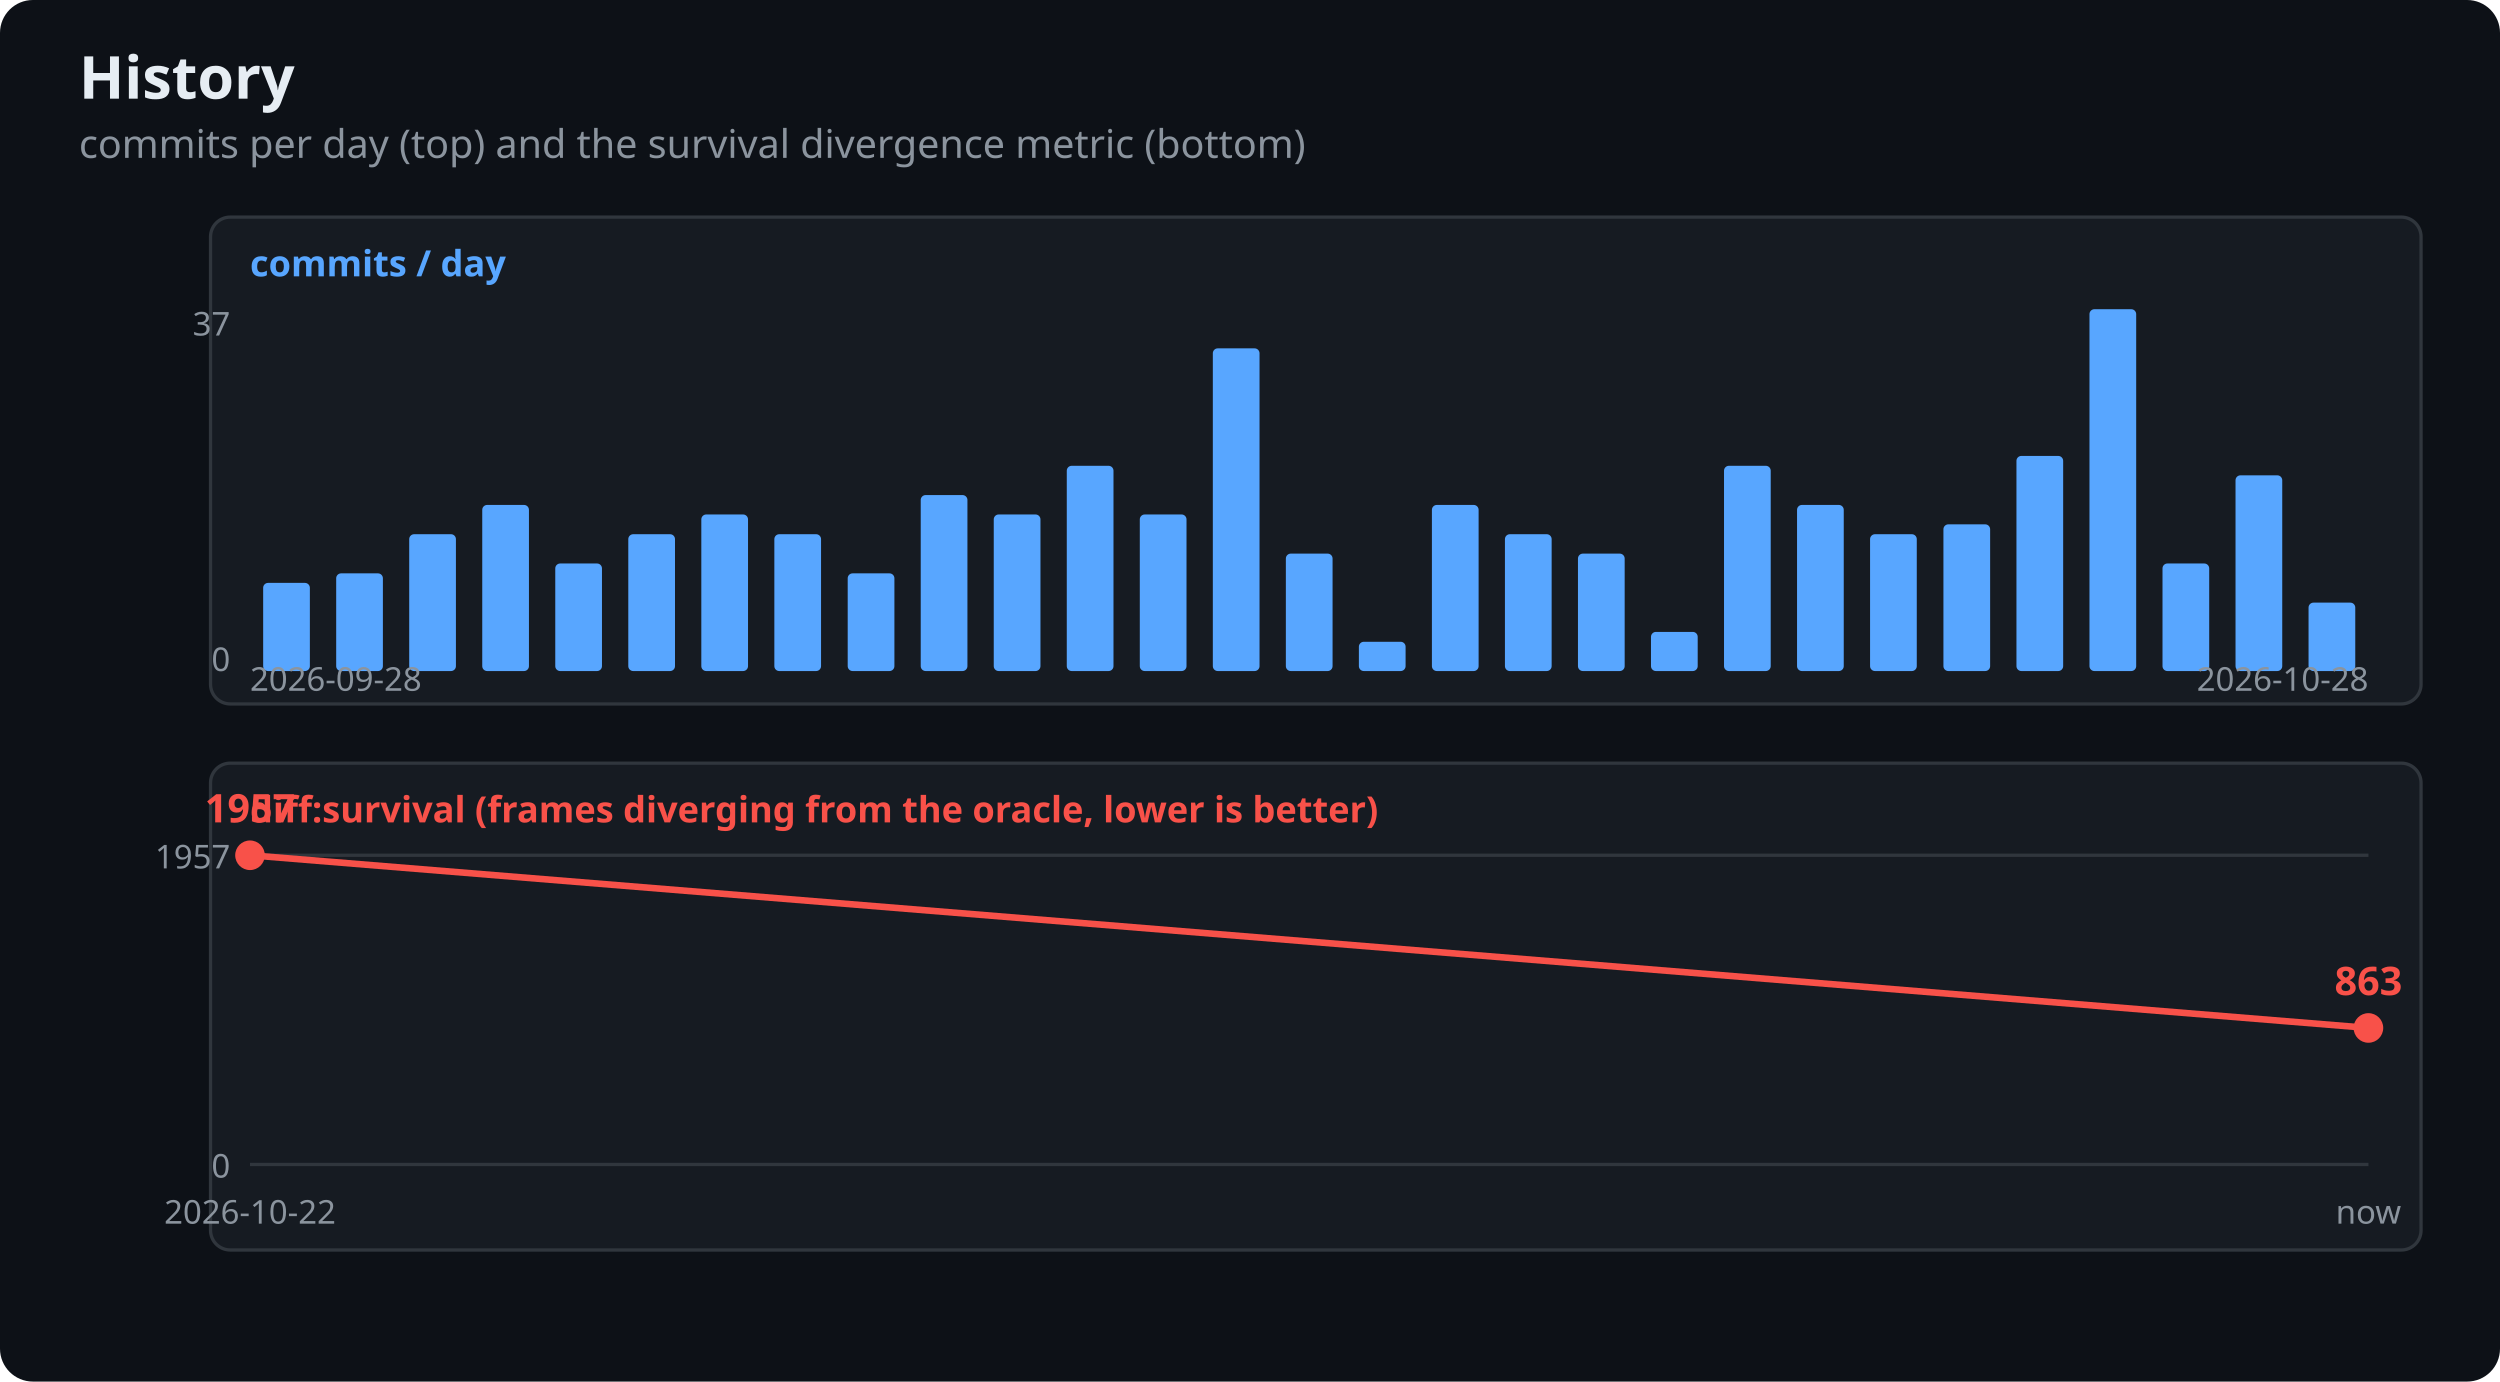
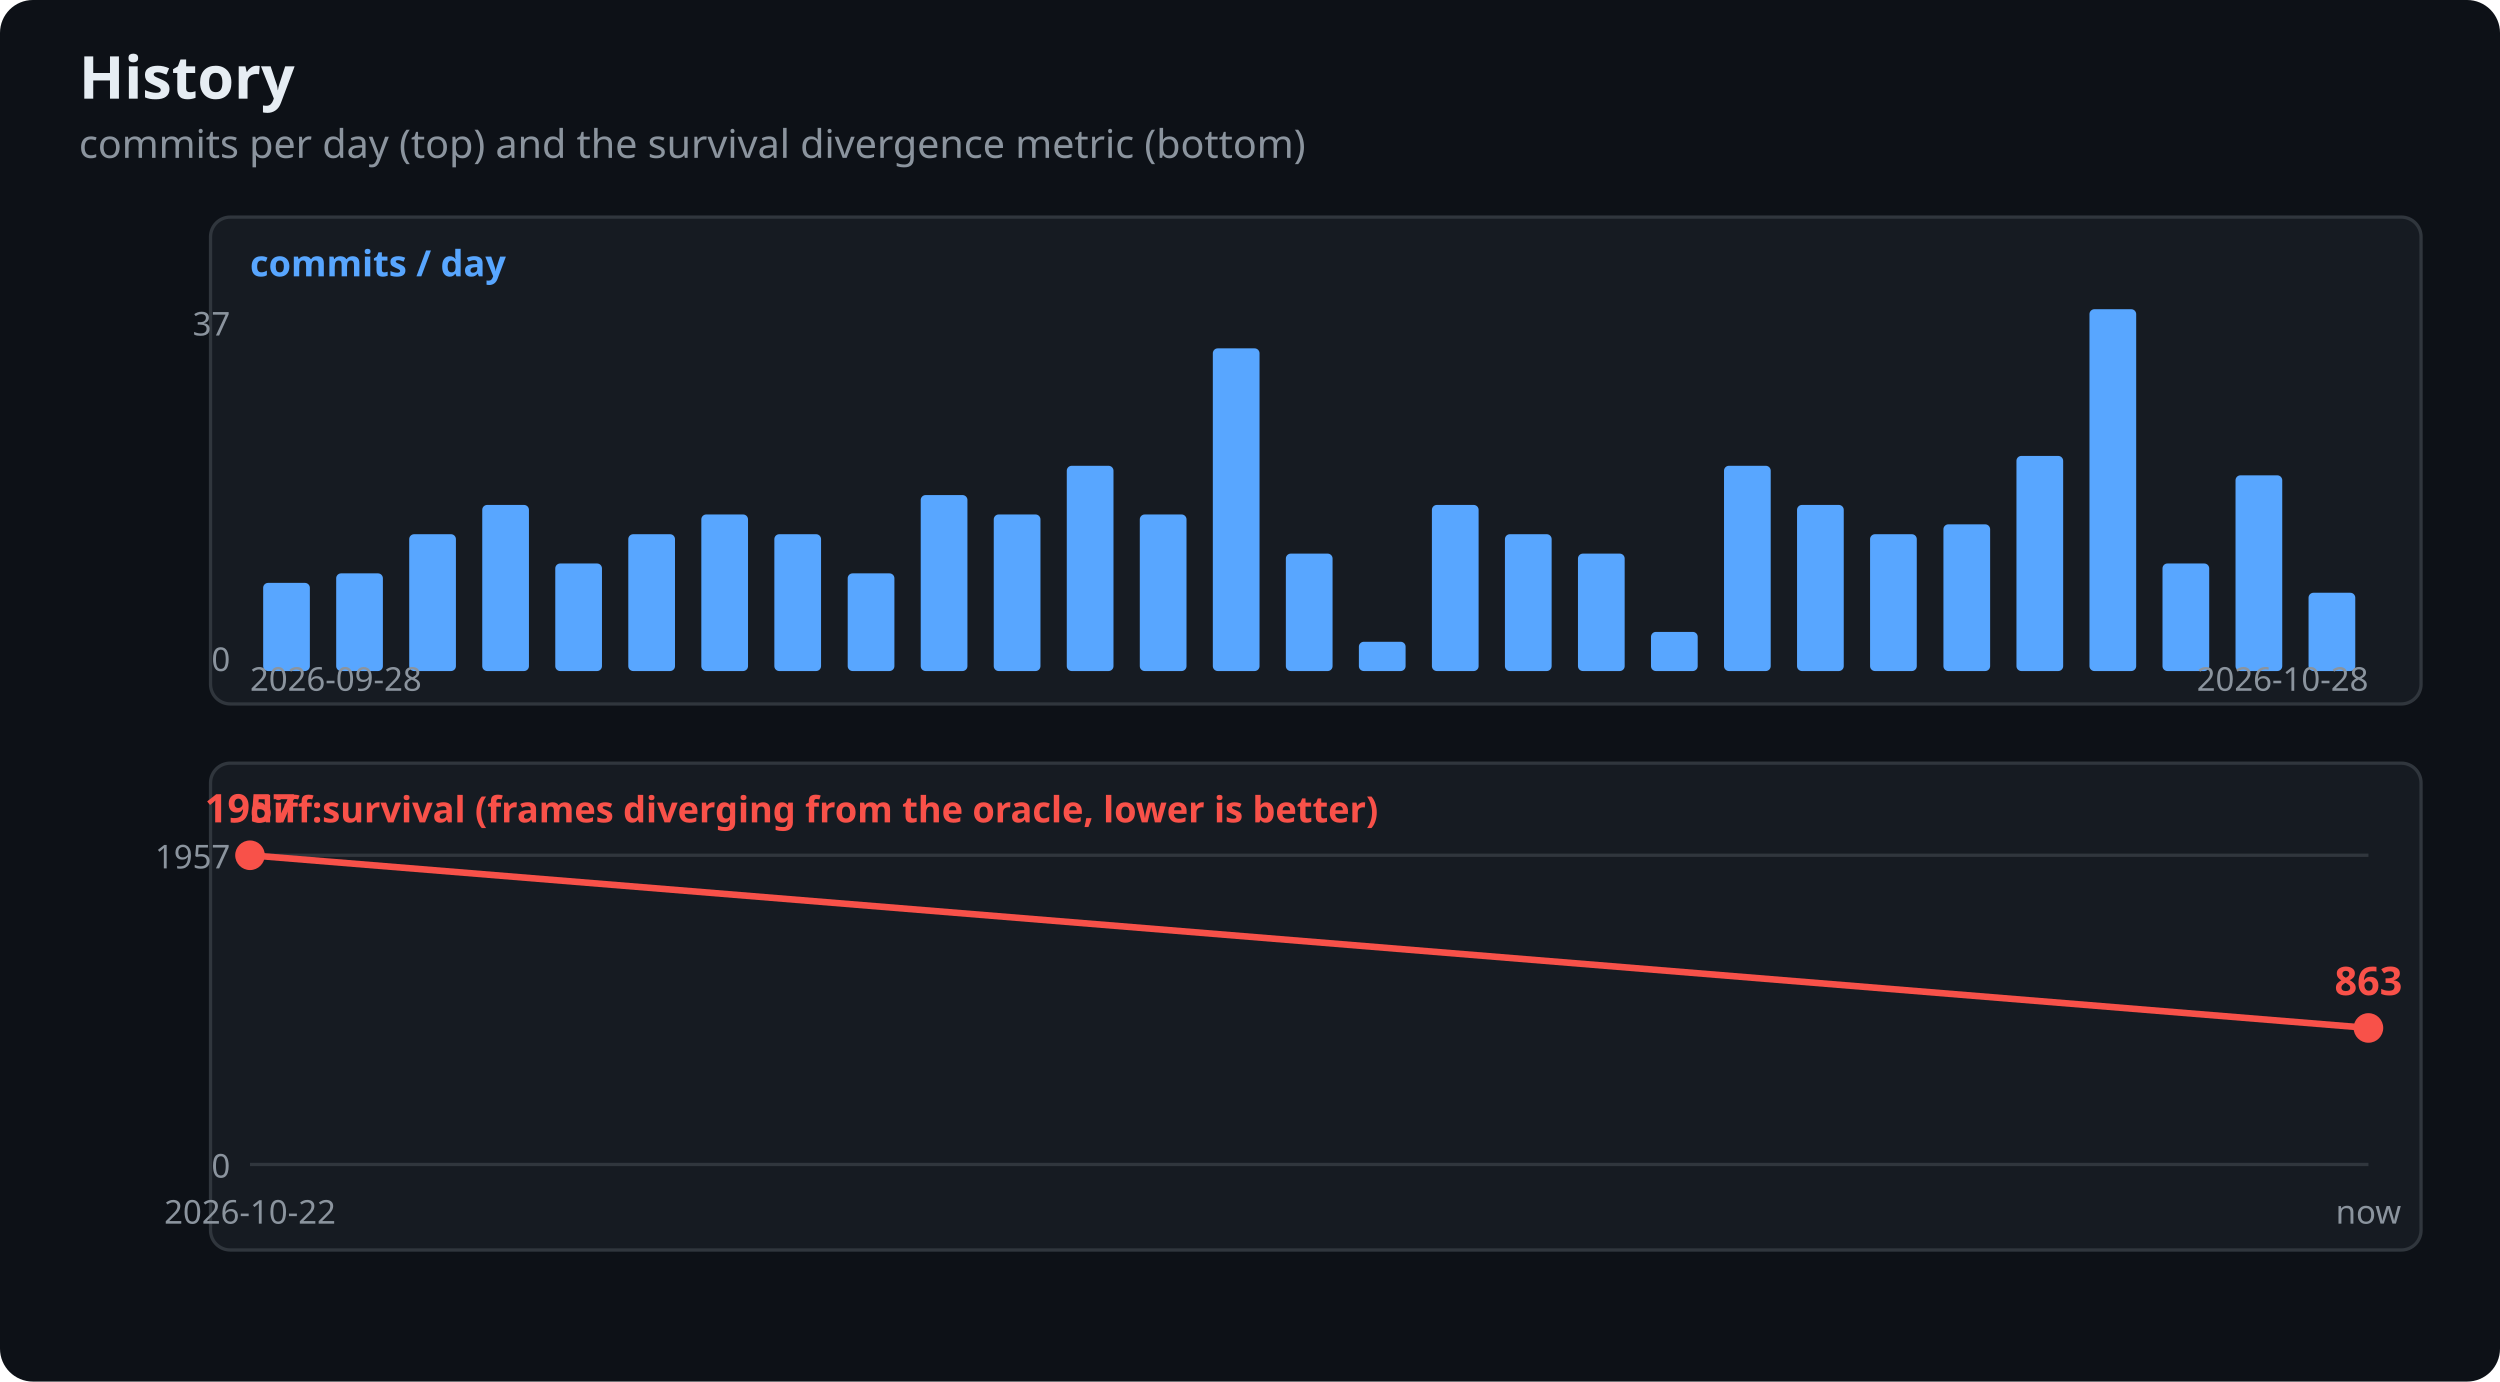
<svg xmlns="http://www.w3.org/2000/svg" width="760" height="420" viewBox="0 0 760 420" font-family="Segoe UI,Ubuntu,sans-serif">
  <rect width="760" height="420" rx="10" fill="#0d1117" />
  <text x="24" y="30" fill="#e6edf3" font-size="18" font-weight="600">History</text>
  <text x="24" y="48" fill="#8b949e" font-size="12">commits per day (top) and the survival divergence metric (bottom)</text>
  <rect x="64" y="66" width="672" height="148" fill="#161b22" stroke="#30363d" rx="6" />
  <text x="76" y="84" fill="#58a6ff" font-size="11" font-weight="600">commits / day</text>
  <rect x="80.0" y="177.2" width="14.2" height="26.8" fill="#58a6ff" rx="1.5" />
  <rect x="102.2" y="174.3" width="14.2" height="29.7" fill="#58a6ff" rx="1.5" />
  <rect x="124.4" y="162.4" width="14.2" height="41.6" fill="#58a6ff" rx="1.5" />
  <rect x="146.6" y="153.5" width="14.2" height="50.5" fill="#58a6ff" rx="1.5" />
  <rect x="168.8" y="171.3" width="14.2" height="32.7" fill="#58a6ff" rx="1.5" />
  <rect x="191.0" y="162.4" width="14.2" height="41.6" fill="#58a6ff" rx="1.5" />
  <rect x="213.2" y="156.4" width="14.2" height="47.6" fill="#58a6ff" rx="1.5" />
  <rect x="235.4" y="162.4" width="14.2" height="41.6" fill="#58a6ff" rx="1.5" />
  <rect x="257.7" y="174.3" width="14.2" height="29.7" fill="#58a6ff" rx="1.5" />
  <rect x="279.9" y="150.5" width="14.2" height="53.5" fill="#58a6ff" rx="1.5" />
  <rect x="302.1" y="156.4" width="14.2" height="47.6" fill="#58a6ff" rx="1.5" />
  <rect x="324.3" y="141.6" width="14.2" height="62.4" fill="#58a6ff" rx="1.5" />
  <rect x="346.5" y="156.4" width="14.2" height="47.6" fill="#58a6ff" rx="1.5" />
  <rect x="368.7" y="105.9" width="14.2" height="98.1" fill="#58a6ff" rx="1.5" />
  <rect x="390.9" y="168.3" width="14.2" height="35.7" fill="#58a6ff" rx="1.5" />
  <rect x="413.1" y="195.1" width="14.2" height="8.9" fill="#58a6ff" rx="1.5" />
  <rect x="435.3" y="153.5" width="14.2" height="50.5" fill="#58a6ff" rx="1.5" />
  <rect x="457.5" y="162.4" width="14.2" height="41.6" fill="#58a6ff" rx="1.5" />
  <rect x="479.7" y="168.3" width="14.2" height="35.7" fill="#58a6ff" rx="1.5" />
  <rect x="501.9" y="192.1" width="14.2" height="11.9" fill="#58a6ff" rx="1.5" />
  <rect x="524.1" y="141.6" width="14.2" height="62.4" fill="#58a6ff" rx="1.5" />
  <rect x="546.3" y="153.5" width="14.2" height="50.5" fill="#58a6ff" rx="1.5" />
  <rect x="568.5" y="162.4" width="14.2" height="41.6" fill="#58a6ff" rx="1.5" />
  <rect x="590.8" y="159.4" width="14.2" height="44.6" fill="#58a6ff" rx="1.5" />
  <rect x="613.0" y="138.6" width="14.2" height="65.4" fill="#58a6ff" rx="1.5" />
  <rect x="635.2" y="94.0" width="14.2" height="110.0" fill="#58a6ff" rx="1.5" />
  <rect x="657.4" y="171.3" width="14.2" height="32.7" fill="#58a6ff" rx="1.5" />
  <rect x="679.6" y="144.5" width="14.2" height="59.5" fill="#58a6ff" rx="1.5" />
-   <rect x="701.8" y="183.2" width="14.2" height="20.8" fill="#58a6ff" rx="1.5" />
+   <rect x="701.8" y="180.2" width="14.2" height="23.8" fill="#58a6ff" rx="1.5" />
  <text x="70" y="102" fill="#8b949e" font-size="10" text-anchor="end">37</text>
  <text x="70" y="204" fill="#8b949e" font-size="10" text-anchor="end">0</text>
  <text x="76" y="210" fill="#8b949e" font-size="10">2026-09-28</text>
  <text x="720" y="210" fill="#8b949e" font-size="10" text-anchor="end">2026-10-28</text>
  <rect x="64" y="232" width="672" height="148" fill="#161b22" stroke="#30363d" rx="6" />
  <text x="76" y="250" fill="#f85149" font-size="11" font-weight="600">diff:survival (frames diverging from the oracle, lower is better)</text>
  <line x1="76" y1="354.0" x2="720" y2="354.0" stroke="#30363d" stroke-width="1" />
  <text x="70" y="358.0" fill="#8b949e" font-size="10" text-anchor="end">0</text>
  <line x1="76" y1="260.0" x2="720" y2="260.0" stroke="#30363d" stroke-width="1" />
  <text x="70" y="264.0" fill="#8b949e" font-size="10" text-anchor="end">1957</text>
  <circle cx="76.0" cy="260.0" r="4.5" fill="#f85149" />
  <text x="76.0" y="250.0" fill="#f85149" font-size="12" font-weight="600" text-anchor="middle">1957</text>
  <text x="76.0" y="372" fill="#8b949e" font-size="10" text-anchor="middle">2026-10-22</text>
  <circle cx="720.0" cy="312.5" r="4.5" fill="#f85149" />
  <text x="720.0" y="302.5" fill="#f85149" font-size="12" font-weight="600" text-anchor="middle">863</text>
  <text x="720.0" y="372" fill="#8b949e" font-size="10" text-anchor="middle">now</text>
  <polyline points="76.0,260.0 720.0,312.5" fill="none" stroke="#f85149" stroke-width="2" />
</svg>
